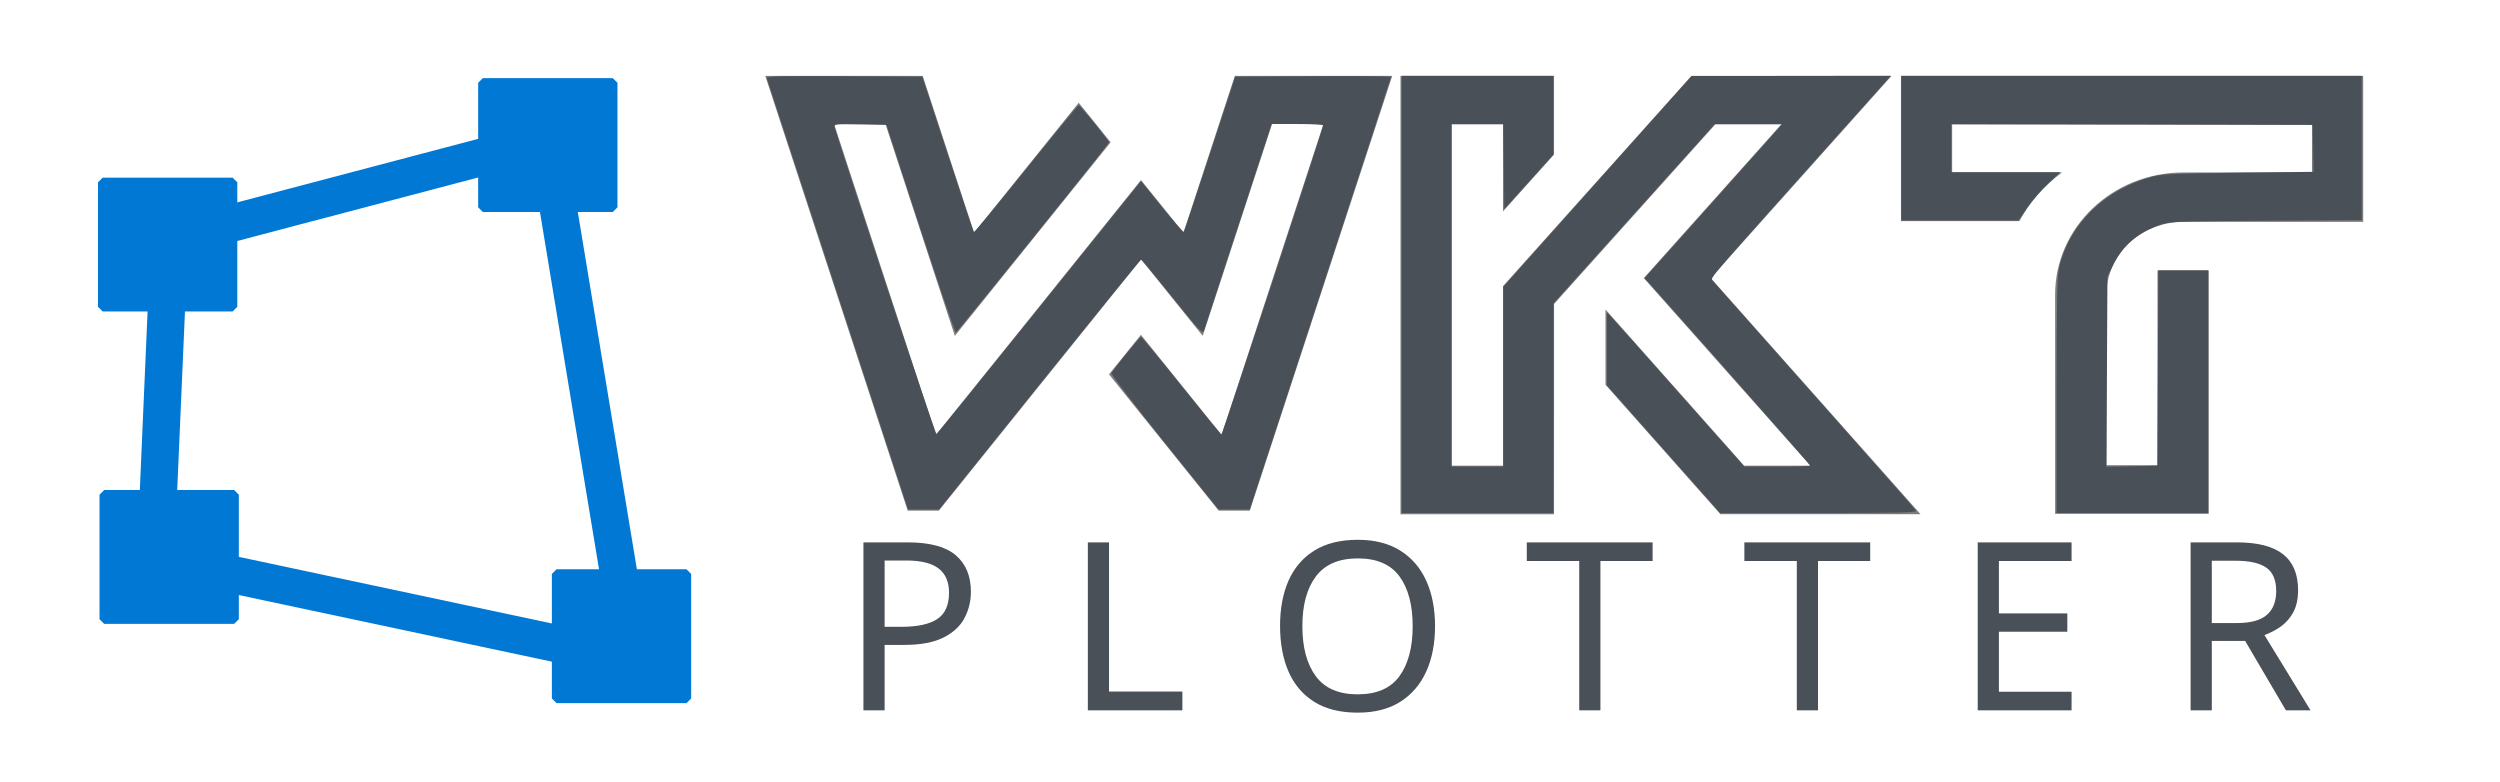
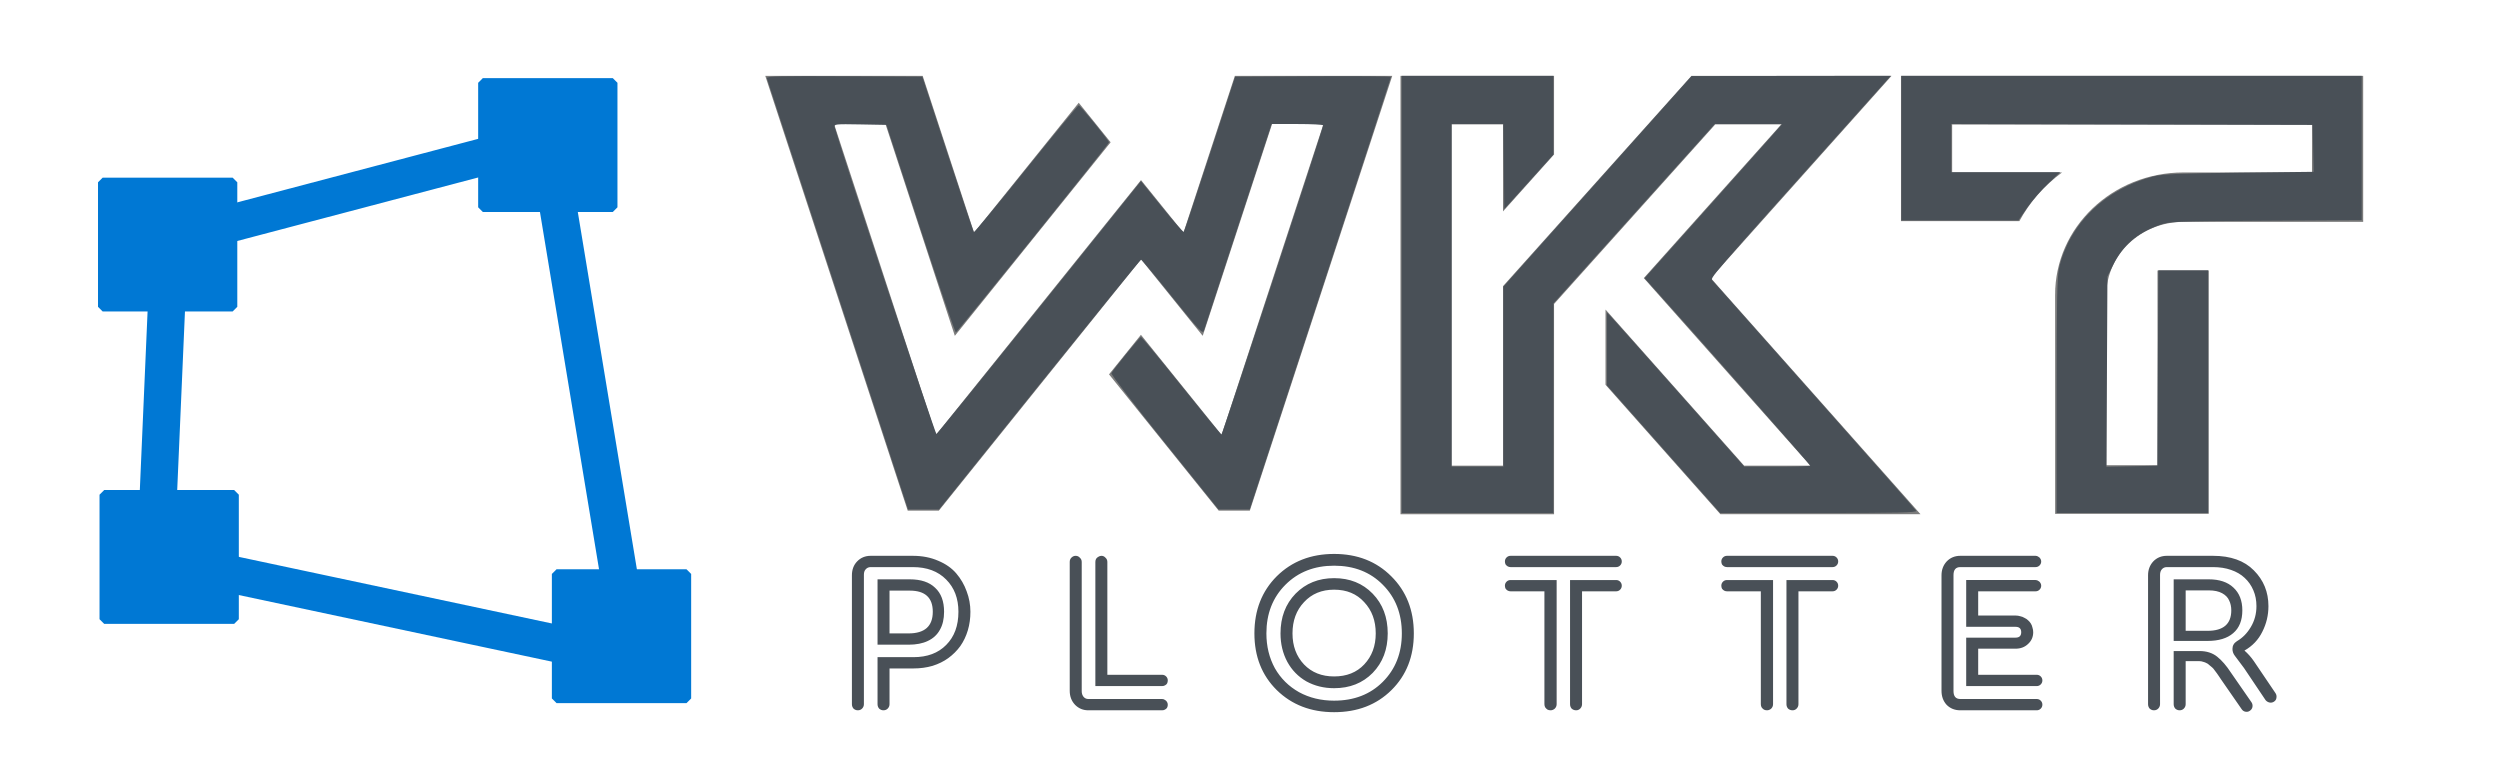
<svg xmlns="http://www.w3.org/2000/svg" version="1.1" id="svg1466" width="800" height="250">
  <path d="m 276.636,396.814 v -47.691 h 15.622 q 7.112,0 7.112,6.668 v 0 15.876 q 0,6.731 -7.112,6.731 v 0 h -8.764 v 18.416 z m 15.876,-26.227 v 0 -13.717 q 0,-1.334 -0.445,-1.778 -0.445,-0.445 -1.842,-0.445 v 0 h -6.731 v 18.226 h 6.731 q 1.397,0 1.842,-0.445 0.445,-0.445 0.445,-1.842 z m 38.864,-21.464 v 42.103 h 11.812 v 5.588 H 324.518 v -47.691 z m 59.566,47.691 h -6.922 l -1.905,-11.05 h -10.034 l -1.778,11.05 h -6.858 l 8.446,-47.691 h 10.034 z m -14.098,-41.785 -3.937,25.147 h 8.319 z m 51.565,26.672 v 15.114 h -6.985 v -15.114 l -10.161,-32.577 h 6.985 l 6.604,26.291 6.287,-26.291 h 6.985 z m 54.994,-25.91 v 7.239 h -6.922 v -6.287 q 0,-1.397 -0.445,-1.778 -0.508,-0.445 -1.842,-0.445 v 0 h -3.874 q -1.397,0 -1.842,0.445 -0.445,0.381 -0.445,1.778 v 0 32.514 q 0,1.397 0.445,1.778 0.445,0.445 1.842,0.445 v 0 h 3.874 q 1.334,0 1.842,-0.445 0.445,-0.381 0.445,-1.778 v 0 -11.621 h -3.81 v -5.334 h 10.732 v 17.781 q 0,6.795 -7.112,6.795 v 0 h -8.128 q -7.112,0 -7.112,-6.795 v 0 -34.292 q 0,-6.668 7.112,-6.668 v 0 h 8.128 q 7.112,0 7.112,6.668 z m 36.832,21.718 h -3.747 v 19.305 h -6.858 v -47.691 h 15.622 q 7.049,0 7.049,6.668 v 0 14.987 q 0,5.779 -5.08,6.604 v 0 l 7.557,19.432 h -7.43 z m 2.921,-22.861 h -6.668 v 17.4 h 6.668 q 1.397,0 1.842,-0.445 0.445,-0.381 0.445,-1.778 v 0 -12.955 q 0,-1.334 -0.445,-1.778 -0.445,-0.445 -1.842,-0.445 z m 42.484,-5.525 v 0 h 8.446 q 7.112,0 7.112,6.668 v 0 34.292 q 0,6.731 -7.112,6.731 v 0 h -8.446 q -7.176,0 -7.176,-6.731 v 0 -34.292 q 0,-6.668 7.176,-6.668 z m 8.7,39.944 v 0 -32.196 q 0,-1.334 -0.508,-1.778 -0.445,-0.445 -1.778,-0.445 v 0 h -4.445 q -1.397,0 -1.778,0.445 -0.445,0.445 -0.445,1.778 v 0 32.196 q 0,1.334 0.445,1.778 0.381,0.381 1.778,0.381 v 0 h 4.445 q 1.334,0 1.778,-0.381 0.508,-0.445 0.508,-1.778 z m 49.152,0 v -39.944 h 6.922 v 40.96 q 0,6.731 -7.176,6.731 v 0 h -8.446 q -7.176,0 -7.176,-6.731 v 0 -40.96 h 6.922 v 39.944 q 0,1.334 0.445,1.778 0.508,0.381 1.842,0.381 v 0 h 4.382 q 1.397,0 1.842,-0.381 0.445,-0.445 0.445,-1.778 z m 50.676,-6.477 v -33.466 h 6.287 v 47.691 h -6.922 L 663.501,362.395 v 34.419 h -6.35 v -47.691 h 7.239 z m 33.403,14.225 v -47.691 h 16.638 q 7.112,0 7.112,6.668 v 0 34.292 q 0,6.731 -7.112,6.731 v 0 z m 16.765,-7.62 v 0 -32.45 q 0,-1.397 -0.445,-1.778 -0.445,-0.445 -1.842,-0.445 v 0 h -7.493 v 36.896 h 7.493 q 1.397,0 1.842,-0.445 0.445,-0.381 0.445,-1.778 z" id="path89" style="fill:#495057;fill-opacity:1;stroke-width:6.35" />
  <g id="g1190" transform="matrix(1.493764,0,0,1.493764,13.48109,20.78609)" style="fill:#0078d4;fill-opacity:1">
    <g id="g1425" style="fill:#0078d4;fill-opacity:1">
      <path id="line8" style="fill:#0078d4;fill-opacity:1;stroke:#0078d4;stroke-width:8;stroke-linecap:round;stroke-miterlimit:10" d="M 26.89,37.505 108.329,16.034" />
      <path id="line10" style="fill:#0078d4;fill-opacity:1;stroke:#0078d4;stroke-width:8;stroke-linecap:round;stroke-miterlimit:10" d="M 108.329,17.158 126.376,126.299" />
      <path id="line12" style="fill:#0078d4;fill-opacity:1;stroke:#0078d4;stroke-width:8;stroke-linecap:round;stroke-miterlimit:10" d="M 126.376,127.391 25.764,105.985" />
      <path id="line14" style="fill:#0078d4;fill-opacity:1;stroke:#0078d4;stroke-width:8;stroke-linecap:round;stroke-miterlimit:10" d="M 24.311,105.397 27.217,38.476" />
    </g>
    <g id="g1439" style="fill:#0078d4;fill-opacity:1">
      <g id="g22" style="fill:#0078d4;fill-opacity:1;stroke:#0078d4;stroke-opacity:1">
        <path id="rect18" style="fill:#0078d4;fill-opacity:1;stroke-width:2;stroke-linejoin:bevel;stroke-miterlimit:10" d="m 110.198,109.037 h 27.84 v 26.674 h -27.84 z" />
        <path id="rect20" style="fill:#0078d4;fill-opacity:1;stroke-width:2;stroke-linejoin:bevel;stroke-miterlimit:10" d="m 115.967,113.892 h 17.306 v 16.052 h -17.306 z" />
      </g>
      <g id="g28" style="fill:#0078d4;fill-opacity:1;stroke:#0078d4;stroke-opacity:1">
        <path id="rect24" style="fill:#0078d4;fill-opacity:1;stroke-width:2;stroke-linejoin:bevel;stroke-miterlimit:10" d="M 94.409,3.821 H 122.249 V 30.495 H 94.409 Z" />
        <path id="rect26" style="fill:#0078d4;fill-opacity:1;stroke-width:2;stroke-linejoin:bevel;stroke-miterlimit:10" d="m 100.178,8.675 h 17.306 V 24.727 h -17.306 z" />
      </g>
      <g id="g34" style="fill:#0078d4;fill-opacity:1;stroke:#0078d4;stroke-opacity:1">
        <path id="rect30" style="fill:#0078d4;fill-opacity:1;stroke-width:2;stroke-linejoin:bevel;stroke-miterlimit:10" d="m 13.297,92.061 h 27.84 V 118.735 h -27.84 z" />
        <path id="rect32" style="fill:#0078d4;fill-opacity:1;stroke-width:2;stroke-linejoin:bevel;stroke-miterlimit:10" d="M 19.065,96.915 H 36.371 V 112.967 H 19.065 Z" />
      </g>
      <g id="g40" style="fill:#0078d4;fill-opacity:1;stroke:#0078d4;stroke-opacity:1">
        <path id="rect36" style="fill:#0078d4;fill-opacity:1;stroke-width:2;stroke-linejoin:bevel;stroke-miterlimit:10" d="M 12.97,25.139 H 40.81 V 51.813 H 12.97 Z" />
        <path id="rect38" style="fill:#0078d4;fill-opacity:1;stroke-width:2;stroke-linejoin:bevel;stroke-miterlimit:10" d="m 18.738,29.994 h 17.306 V 46.046 h -17.306 z" />
      </g>
    </g>
  </g>
  <defs id="defs1464">
    <filter id="colors9899641474" x="0" y="0" width="1" height="1">
      <feColorMatrix type="matrix" values="0 0 0 0 0.199  0 0 0 0 0.199  0 0 0 0 0.199  0 0 0 1 0" class="icon-fecolormatrix" id="feColorMatrix12" />
    </filter>
    <filter id="colors9692127843" x="0" y="0" width="1" height="1">
      <feColorMatrix type="matrix" values="0 0 0 0 0.199  0 0 0 0 0.199  0 0 0 0 0.199  0 0 0 1 0" class="icon-fecolormatrix" id="feColorMatrix37" />
    </filter>
    <filter id="colors4200494758" x="0" y="0" width="1" height="1">
      <feColorMatrix type="matrix" values="0 0 0 0 0.199  0 0 0 0 0.199  0 0 0 0 0.199  0 0 0 1 0" class="icon-fecolormatrix" id="feColorMatrix62" />
    </filter>
  </defs>
  <rect fill="#333333" fill-opacity="0" stroke-width="2.051" x="1195.628" y="-167.553" width="72.092" height="50" class="image-rect" id="rect4" />
  <g id="g3" style="fill:#495057;fill-opacity:1">
    <g id="g1285" transform="matrix(2.218778,0,0,2.109633,927.5896,-890.3469)" style="fill:#495057;fill-opacity:1">
      <path fill="#323333" d="M 20.56,54.19 44.52,22.86 51.83,32.4 60.05,6 h 6.09 l -12.07,38.75 -9.56,-12.48 -3.78,4.93 13,16.99 h 3.68 L 74.29,0 H 55.64 L 49.55,19.55 44.52,12.99 20.22,44.75 8.15,6 h 6.09 L 22.46,32.4 40.92,8.28 37.14,3.35 24.74,19.55 18.65,0 H 0 l 16.88,54.19 z" id="path6" transform="matrix(1.2172,0,0,1.2172,-307.6923,433.5443)" style="filter:url(#colors9899641474);fill:#495057;fill-opacity:1" />
      <path d="M 12.05,16.76 V 6 H 6 v 42.19 h 6.05 V 26 L 34.2,0 H 57.72 L 36.47,25 61.12,54.19 H 37.6 l -13.5,-16 v -9.3 l 16.29,19.3 h 7.79 L 28.6,25 44.76,6 H 37 L 18.05,28.2 v 26 H 0 V 0 h 18.05 v 9.72 z" fill="#323333" id="path31" transform="matrix(1.226971,0,0,1.226971,-216.079,433.5443)" style="filter:url(#colors9692127843);fill:#495057;fill-opacity:1" />
      <path d="M 33.11,11.91 A 15.06,15.06 0 0 0 18.07,27 v 27 h 18 V 24 h -6 v 24 h -6 V 27 a 9.05,9.05 0 0 1 9,-9 H 54.18 V 0 H 0 v 17.91 h 13.88 a 17.93,17.93 0 0 1 5,-6 H 6 V 6 h 42.18 v 5.91 z" fill="#323333" id="path56" transform="matrix(1.230377,0,0,1.230377,-143.899,433.5443)" style="filter:url(#colors4200494758);fill:#495057;fill-opacity:1" />
    </g>
    <path style="fill:#495057;fill-opacity:1;stroke-width:8.204;stroke-linejoin:round;stroke-miterlimit:5" d="M 268.09,94.361 C 255.729,56.595 245.505,25.372 245.37,24.976 c -0.194,-0.573 4.846,-0.69 24.766,-0.571 l 25.01,0.149 8.107,24.726 c 4.459,13.599 8.23,24.849 8.379,24.998 0.149,0.149 7.664,-8.922 16.699,-20.158 9.035,-11.236 16.626,-20.43 16.869,-20.43 0.45,0 9.689,11.325 9.689,11.876 0,0.461 -48.495,60.622 -49.007,60.797 -0.247,0.084 -5.347,-14.819 -11.334,-33.119 l -10.885,-33.272 -8.426,-0.158 c -7.838,-0.147 -8.408,-0.088 -8.155,0.857 1.532,5.72 32.244,98.334 32.574,98.225 0.243,-0.08 15.068,-18.326 32.945,-40.547 l 32.504,-40.401 6.703,8.276 c 3.687,4.552 6.837,8.141 7.001,7.977 0.164,-0.164 3.93,-11.401 8.37,-24.972 l 8.072,-24.674 24.929,-0.149 c 13.711,-0.082 24.93,0.007 24.93,0.198 0,0.19 -9.521,29.422 -21.157,64.96 -11.636,35.537 -21.807,66.605 -22.602,69.039 l -1.445,4.425 h -4.99 -4.99 l -17.276,-21.461 c -9.502,-11.804 -17.156,-21.761 -17.009,-22.127 0.348,-0.869 8.975,-11.482 9.449,-11.624 0.2,-0.06 6.008,6.942 12.907,15.56 6.899,8.618 12.689,15.669 12.867,15.669 0.305,0 32.554,-98.016 32.55,-98.929 -0.001,-0.236 -3.717,-0.428 -8.256,-0.428 h -8.254 L 396.279,72.091 c -5.843,17.823 -10.808,33.003 -11.032,33.734 -0.362,1.18 -1.493,-0.022 -10.078,-10.707 -5.318,-6.619 -9.829,-12.035 -10.024,-12.035 -0.195,0 -14.82,17.987 -32.501,39.971 l -32.146,39.971 h -4.965 -4.965 z" id="path1" />
    <path style="fill:#495057;fill-opacity:1;stroke-width:8.204;stroke-linejoin:round;stroke-miterlimit:5" d="M 448.537,94.218 V 24.268 h 24.268 24.268 v 12.605 12.605 l -7.852,8.711 -7.852,8.711 -0.153,-13.607 -0.153,-13.607 h -8.27 -8.27 v 54.818 54.818 h 8.28 8.28 V 120.526 91.729 l 30.121,-33.694 30.121,-33.694 31.868,-0.037 31.868,-0.037 -11.627,12.991 c -47.814,53.424 -46.234,51.593 -45.382,52.591 0.442,0.518 15.18,17.131 32.75,36.916 17.57,19.786 32.144,36.295 32.385,36.688 0.349,0.568 -6.025,0.714 -31.152,0.714 h -31.591 l -18.116,-20.414 -18.116,-20.414 -0.005,-11.693 -0.005,-11.693 1.354,1.415 c 0.745,0.778 10.641,11.886 21.992,24.684 l 20.638,23.269 h 10.556 c 5.806,0 10.556,-0.143 10.556,-0.318 0,-0.273 -36.595,-41.721 -48.901,-55.388 l -4.142,-4.6 19.146,-21.382 C 555.934,55.874 565.838,44.775 567.414,42.969 l 2.864,-3.283 h -10.776 -10.776 l -25.796,28.694 -25.796,28.694 -0.029,33.547 -0.029,33.547 H 472.805 448.537 Z" id="path2" />
    <path style="fill:#495057;fill-opacity:1;stroke-width:8.204;stroke-linejoin:round;stroke-miterlimit:5" d="m 658.11,126.624 c 0.007,-30.382 0.163,-38.199 0.818,-40.976 3.339,-14.156 14.78,-25.246 30.105,-29.18 2.954,-0.758 7.985,-0.979 27.472,-1.207 l 23.856,-0.279 -0.159,-7.505 -0.159,-7.505 -57.816,-0.145 -57.816,-0.145 v 7.711 7.711 h 17.427 17.427 l -3.97,3.745 c -2.183,2.06 -5.189,5.529 -6.678,7.709 l -2.708,3.964 H 627.165 608.423 V 47.395 24.268 h 73.662 73.662 v 23.091 23.091 l -30.692,0.185 c -30.258,0.183 -30.744,0.204 -34.306,1.485 -6.954,2.5 -11.476,6.437 -14.547,12.664 l -1.824,3.699 -0.157,30.435 -0.157,30.435 8.152,-0.159 8.152,-0.159 0.148,-31.263 0.148,-31.263 h 7.989 7.989 v 38.829 38.829 h -24.268 -24.268 z" id="path3" />
  </g>
-   <text xml:space="preserve" style="font-style:normal;font-variant:normal;font-weight:normal;font-stretch:normal;font-size:75.242px;line-height:1.85;font-family:'Torus Biline';-inkscape-font-specification:'Torus Biline';letter-spacing:26.29px;word-spacing:0.014px;stroke-width:1.881;fill:#495057;fill-opacity:1" x="268.999" y="227.295" id="text3">
-     <tspan id="tspan3" x="268.999" y="227.295" style="font-style:normal;font-variant:normal;font-weight:normal;font-stretch:normal;line-height:1.85;font-family:'Torus Biline';-inkscape-font-specification:'Torus Biline';letter-spacing:26.29px;word-spacing:0.014px;stroke-width:1.881;fill:#495057;fill-opacity:1">PLOTTER</tspan>
-   </text>
+   <path d="m 292.098,177.861 q 4.515,0 8.126,1.58 3.612,1.505 5.794,4.063 2.182,2.558 3.311,5.718 1.204,3.16 1.204,6.546 0,3.16 -0.828,5.944 -0.828,2.784 -2.408,5.041 -1.58,2.182 -3.837,3.837 -2.182,1.58 -5.041,2.483 -2.859,0.828 -6.095,0.828 h -7.675 v 11.437 q 0,0.828 -0.602,1.43 -0.527,0.527 -1.354,0.527 -0.752,0 -1.354,-0.527 -0.527,-0.602 -0.527,-1.43 v -15.048 h 11.512 q 6.621,0 10.459,-3.913 3.913,-3.913 3.913,-10.609 0,-6.396 -3.913,-10.308 -3.913,-3.988 -10.684,-3.988 h -13.468 q -0.978,0 -1.58,0.677 -0.602,0.602 -0.602,1.731 v 41.458 q 0,0.828 -0.602,1.43 -0.527,0.527 -1.354,0.527 -0.752,0 -1.354,-0.527 -0.527,-0.602 -0.527,-1.43 v -41.233 q 0,-2.709 1.655,-4.439 1.731,-1.806 4.364,-1.806 z m 10.007,17.908 q 0,3.461 -1.354,5.794 -1.279,2.333 -3.837,3.536 -2.483,1.204 -6.17,1.204 h -9.932 V 185.385 h 10.308 q 5.342,0 8.126,2.709 2.859,2.633 2.859,7.675 z m -11.362,6.922 q 7.75,0 7.75,-6.922 0,-6.772 -7.374,-6.772 h -6.471 v 13.694 z m 81.141,20.992 q 0.527,0 0.903,0.301 0.451,0.226 0.677,0.677 0.226,0.376 0.226,0.903 0,0.451 -0.226,0.903 -0.226,0.376 -0.677,0.602 -0.376,0.226 -0.903,0.226 h -23.626 q -2.483,0 -4.214,-1.731 -1.731,-1.806 -1.731,-4.515 V 179.817 q 0,-0.828 0.527,-1.354 0.602,-0.602 1.354,-0.602 0.828,0 1.354,0.602 0.602,0.527 0.602,1.354 v 41.383 q 0,1.053 0.602,1.806 0.602,0.677 1.505,0.677 z m 1.806,-5.944 q 0,0.527 -0.226,0.978 -0.226,0.376 -0.677,0.602 -0.376,0.226 -0.903,0.226 h -21.369 V 179.817 q 0,-0.527 0.226,-0.978 0.301,-0.451 0.752,-0.677 0.451,-0.301 0.978,-0.301 0.752,0 1.279,0.602 0.602,0.527 0.602,1.354 v 36.116 h 17.531 q 0.752,0 1.279,0.527 0.527,0.527 0.527,1.279 z m 71.586,3.085 q -7.148,7.073 -18.359,7.073 -11.136,0 -18.359,-7.073 -7.148,-7.073 -7.148,-18.133 0,-11.136 7.148,-18.284 7.223,-7.148 18.359,-7.148 11.136,0 18.284,7.148 7.223,7.148 7.223,18.284 0,11.061 -7.148,18.133 z m -18.359,3.386 q 9.556,0 15.575,-6.019 6.095,-6.095 6.095,-15.5 0,-9.48 -6.095,-15.575 -6.019,-6.095 -15.575,-6.095 -9.48,0 -15.575,6.095 -6.095,6.095 -6.095,15.575 0,6.17 2.709,11.136 2.784,4.891 7.75,7.675 4.966,2.709 11.211,2.709 z m 0,-3.988 q -4.891,0 -8.879,-2.182 -3.913,-2.257 -6.095,-6.245 -2.182,-4.063 -2.182,-9.104 0,-7.75 4.815,-12.716 4.891,-4.966 12.34,-4.966 7.524,0 12.34,4.966 4.815,4.966 4.815,12.716 0,7.675 -4.815,12.641 -4.815,4.891 -12.34,4.891 z m -9.631,-7.599 q 3.687,3.837 9.631,3.837 6.019,0 9.631,-3.837 3.687,-3.913 3.687,-9.932 0,-6.095 -3.687,-10.007 -3.612,-3.988 -9.631,-3.988 -5.944,0 -9.631,3.988 -3.687,3.913 -3.687,10.007 0,6.019 3.687,9.932 z m 66.093,-31.15 q -0.451,0 -0.903,-0.226 -0.376,-0.226 -0.677,-0.602 -0.226,-0.451 -0.226,-0.978 0,-0.752 0.527,-1.279 0.527,-0.527 1.279,-0.527 h 33.784 q 0.752,0 1.279,0.527 0.527,0.527 0.527,1.279 0,0.752 -0.527,1.279 -0.527,0.527 -1.279,0.527 z m -1.806,5.944 q 0,-0.752 0.527,-1.279 0.527,-0.527 1.279,-0.527 h 14.747 v 39.728 q 0,0.828 -0.602,1.43 -0.602,0.527 -1.354,0.527 -0.527,0 -0.978,-0.226 -0.451,-0.301 -0.752,-0.752 -0.226,-0.451 -0.226,-0.978 v -36.116 h -10.835 q -0.451,0 -0.903,-0.226 -0.376,-0.226 -0.677,-0.602 -0.226,-0.451 -0.226,-0.978 z m 35.589,-1.806 q 0.752,0 1.279,0.527 0.527,0.527 0.527,1.279 0,0.752 -0.527,1.279 -0.527,0.527 -1.279,0.527 h -10.91 v 36.116 q 0,0.828 -0.602,1.43 -0.527,0.527 -1.279,0.527 -0.828,0 -1.43,-0.527 -0.527,-0.602 -0.527,-1.43 v -39.728 z m 35.469,-4.138 q -0.451,0 -0.903,-0.226 -0.376,-0.226 -0.677,-0.602 -0.226,-0.451 -0.226,-0.978 0,-0.752 0.527,-1.279 0.527,-0.527 1.279,-0.527 h 33.784 q 0.752,0 1.279,0.527 0.527,0.527 0.527,1.279 0,0.752 -0.527,1.279 -0.527,0.527 -1.279,0.527 z m -1.806,5.944 q 0,-0.752 0.527,-1.279 0.527,-0.527 1.279,-0.527 h 14.747 v 39.728 q 0,0.828 -0.602,1.43 -0.602,0.527 -1.354,0.527 -0.527,0 -0.978,-0.226 -0.451,-0.301 -0.752,-0.752 -0.226,-0.451 -0.226,-0.978 v -36.116 h -10.835 q -0.451,0 -0.903,-0.226 -0.376,-0.226 -0.677,-0.602 -0.226,-0.451 -0.226,-0.978 z m 35.589,-1.806 q 0.752,0 1.279,0.527 0.527,0.527 0.527,1.279 0,0.752 -0.527,1.279 -0.527,0.527 -1.279,0.527 h -10.91 v 36.116 q 0,0.828 -0.602,1.43 -0.527,0.527 -1.279,0.527 -0.828,0 -1.43,-0.527 -0.527,-0.602 -0.527,-1.43 v -39.728 z m 65.341,38.072 q 0.752,0 1.279,0.527 0.527,0.527 0.527,1.279 0,0.752 -0.527,1.279 -0.527,0.527 -1.279,0.527 h -24.454 q -2.633,0 -4.364,-1.731 -1.655,-1.806 -1.655,-4.515 v -36.944 q 0,-2.633 1.655,-4.439 1.731,-1.806 4.364,-1.806 h 24.077 q 0.527,0 0.903,0.301 0.451,0.226 0.677,0.677 0.226,0.376 0.226,0.828 0,0.752 -0.527,1.279 -0.527,0.527 -1.279,0.527 h -24.077 q -2.182,0 -2.182,2.558 v 37.094 q 0,2.558 2.182,2.558 z m -18.735,-7.75 h 18.735 q 0.752,0 1.279,0.527 0.527,0.527 0.527,1.279 0,0.752 -0.527,1.279 -0.527,0.527 -1.279,0.527 h -22.573 v -15.5 h 15.801 q 1.806,0 1.806,-1.731 0,-1.731 -1.806,-1.731 h -15.801 v -14.973 h 22.196 q 0.527,0 0.903,0.301 0.451,0.226 0.677,0.677 0.226,0.376 0.226,0.828 0,0.752 -0.527,1.279 -0.527,0.527 -1.279,0.527 h -18.359 v 7.75 h 11.963 q 0.828,0 1.505,0.226 0.752,0.15 1.354,0.527 0.677,0.301 1.129,0.752 0.527,0.451 0.903,1.053 0.376,0.602 0.527,1.354 0.226,0.677 0.226,1.43 0,2.257 -1.655,3.762 -1.58,1.505 -3.988,1.505 h -11.963 z m 95.136,5.869 q 0.451,0.677 0.301,1.505 -0.075,0.752 -0.752,1.204 -0.677,0.451 -1.43,0.301 -0.752,-0.15 -1.279,-0.752 l -6.922,-10.308 q -0.075,-0.15 -2.934,-3.913 -0.752,-0.978 -0.752,-2.182 0,-1.58 1.43,-2.483 2.709,-1.58 4.439,-4.515 1.806,-3.01 1.806,-6.697 0,-2.784 -0.978,-5.041 -0.978,-2.333 -2.784,-3.988 -1.731,-1.655 -4.364,-2.558 -2.558,-0.903 -5.794,-0.903 H 693.396 q -0.978,0 -1.58,0.677 -0.602,0.677 -0.602,1.806 v 41.383 q 0,0.828 -0.602,1.43 -0.527,0.527 -1.354,0.527 -0.752,0 -1.354,-0.527 -0.527,-0.602 -0.527,-1.43 v -41.233 q 0,-2.633 1.655,-4.439 1.731,-1.806 4.364,-1.806 h 14.747 q 8.502,0 13.092,4.665 4.665,4.665 4.665,11.437 0,4.364 -1.956,8.201 -1.881,3.837 -5.718,6.019 1.655,1.43 3.01,3.386 z m -10.609,-26.485 q 0,4.815 -2.934,7.298 -2.859,2.483 -8.201,2.483 H 695.578 V 185.385 h 11.211 q 5.116,0 7.9,2.633 2.859,2.633 2.859,7.298 z m -18.133,-6.396 v 12.942 h 6.997 q 7.599,0 7.599,-6.546 0,-1.806 -0.677,-3.16 -0.602,-1.43 -2.257,-2.333 -1.655,-0.903 -4.289,-0.903 z m 14.446,26.259 6.621,9.556 q 0.451,0.677 0.301,1.505 -0.15,0.752 -0.828,1.204 -0.602,0.451 -1.43,0.301 -0.752,-0.15 -1.204,-0.828 l -6.621,-9.556 q 0,-0.075 -0.602,-0.903 -0.527,-0.828 -0.677,-0.978 -0.15,-0.226 -0.677,-0.903 -0.527,-0.752 -0.828,-0.978 -0.301,-0.226 -0.903,-0.752 -0.527,-0.527 -0.978,-0.677 -0.376,-0.226 -0.978,-0.376 -0.602,-0.226 -1.204,-0.226 h -4.439 v 13.769 q 0,0.828 -0.602,1.43 -0.527,0.527 -1.354,0.527 -0.752,0 -1.354,-0.527 -0.527,-0.602 -0.527,-1.43 v -17.005 h 8.277 q 3.386,0 5.643,1.806 2.257,1.806 4.364,5.041 z" id="text3" style="font-size:75.242px;line-height:1.85;font-family:'Torus Biline';-inkscape-font-specification:'Torus Biline';letter-spacing:26.29px;word-spacing:0.014px;fill:#495057;stroke-width:1.881" aria-label="PLOTTER" />
</svg>
